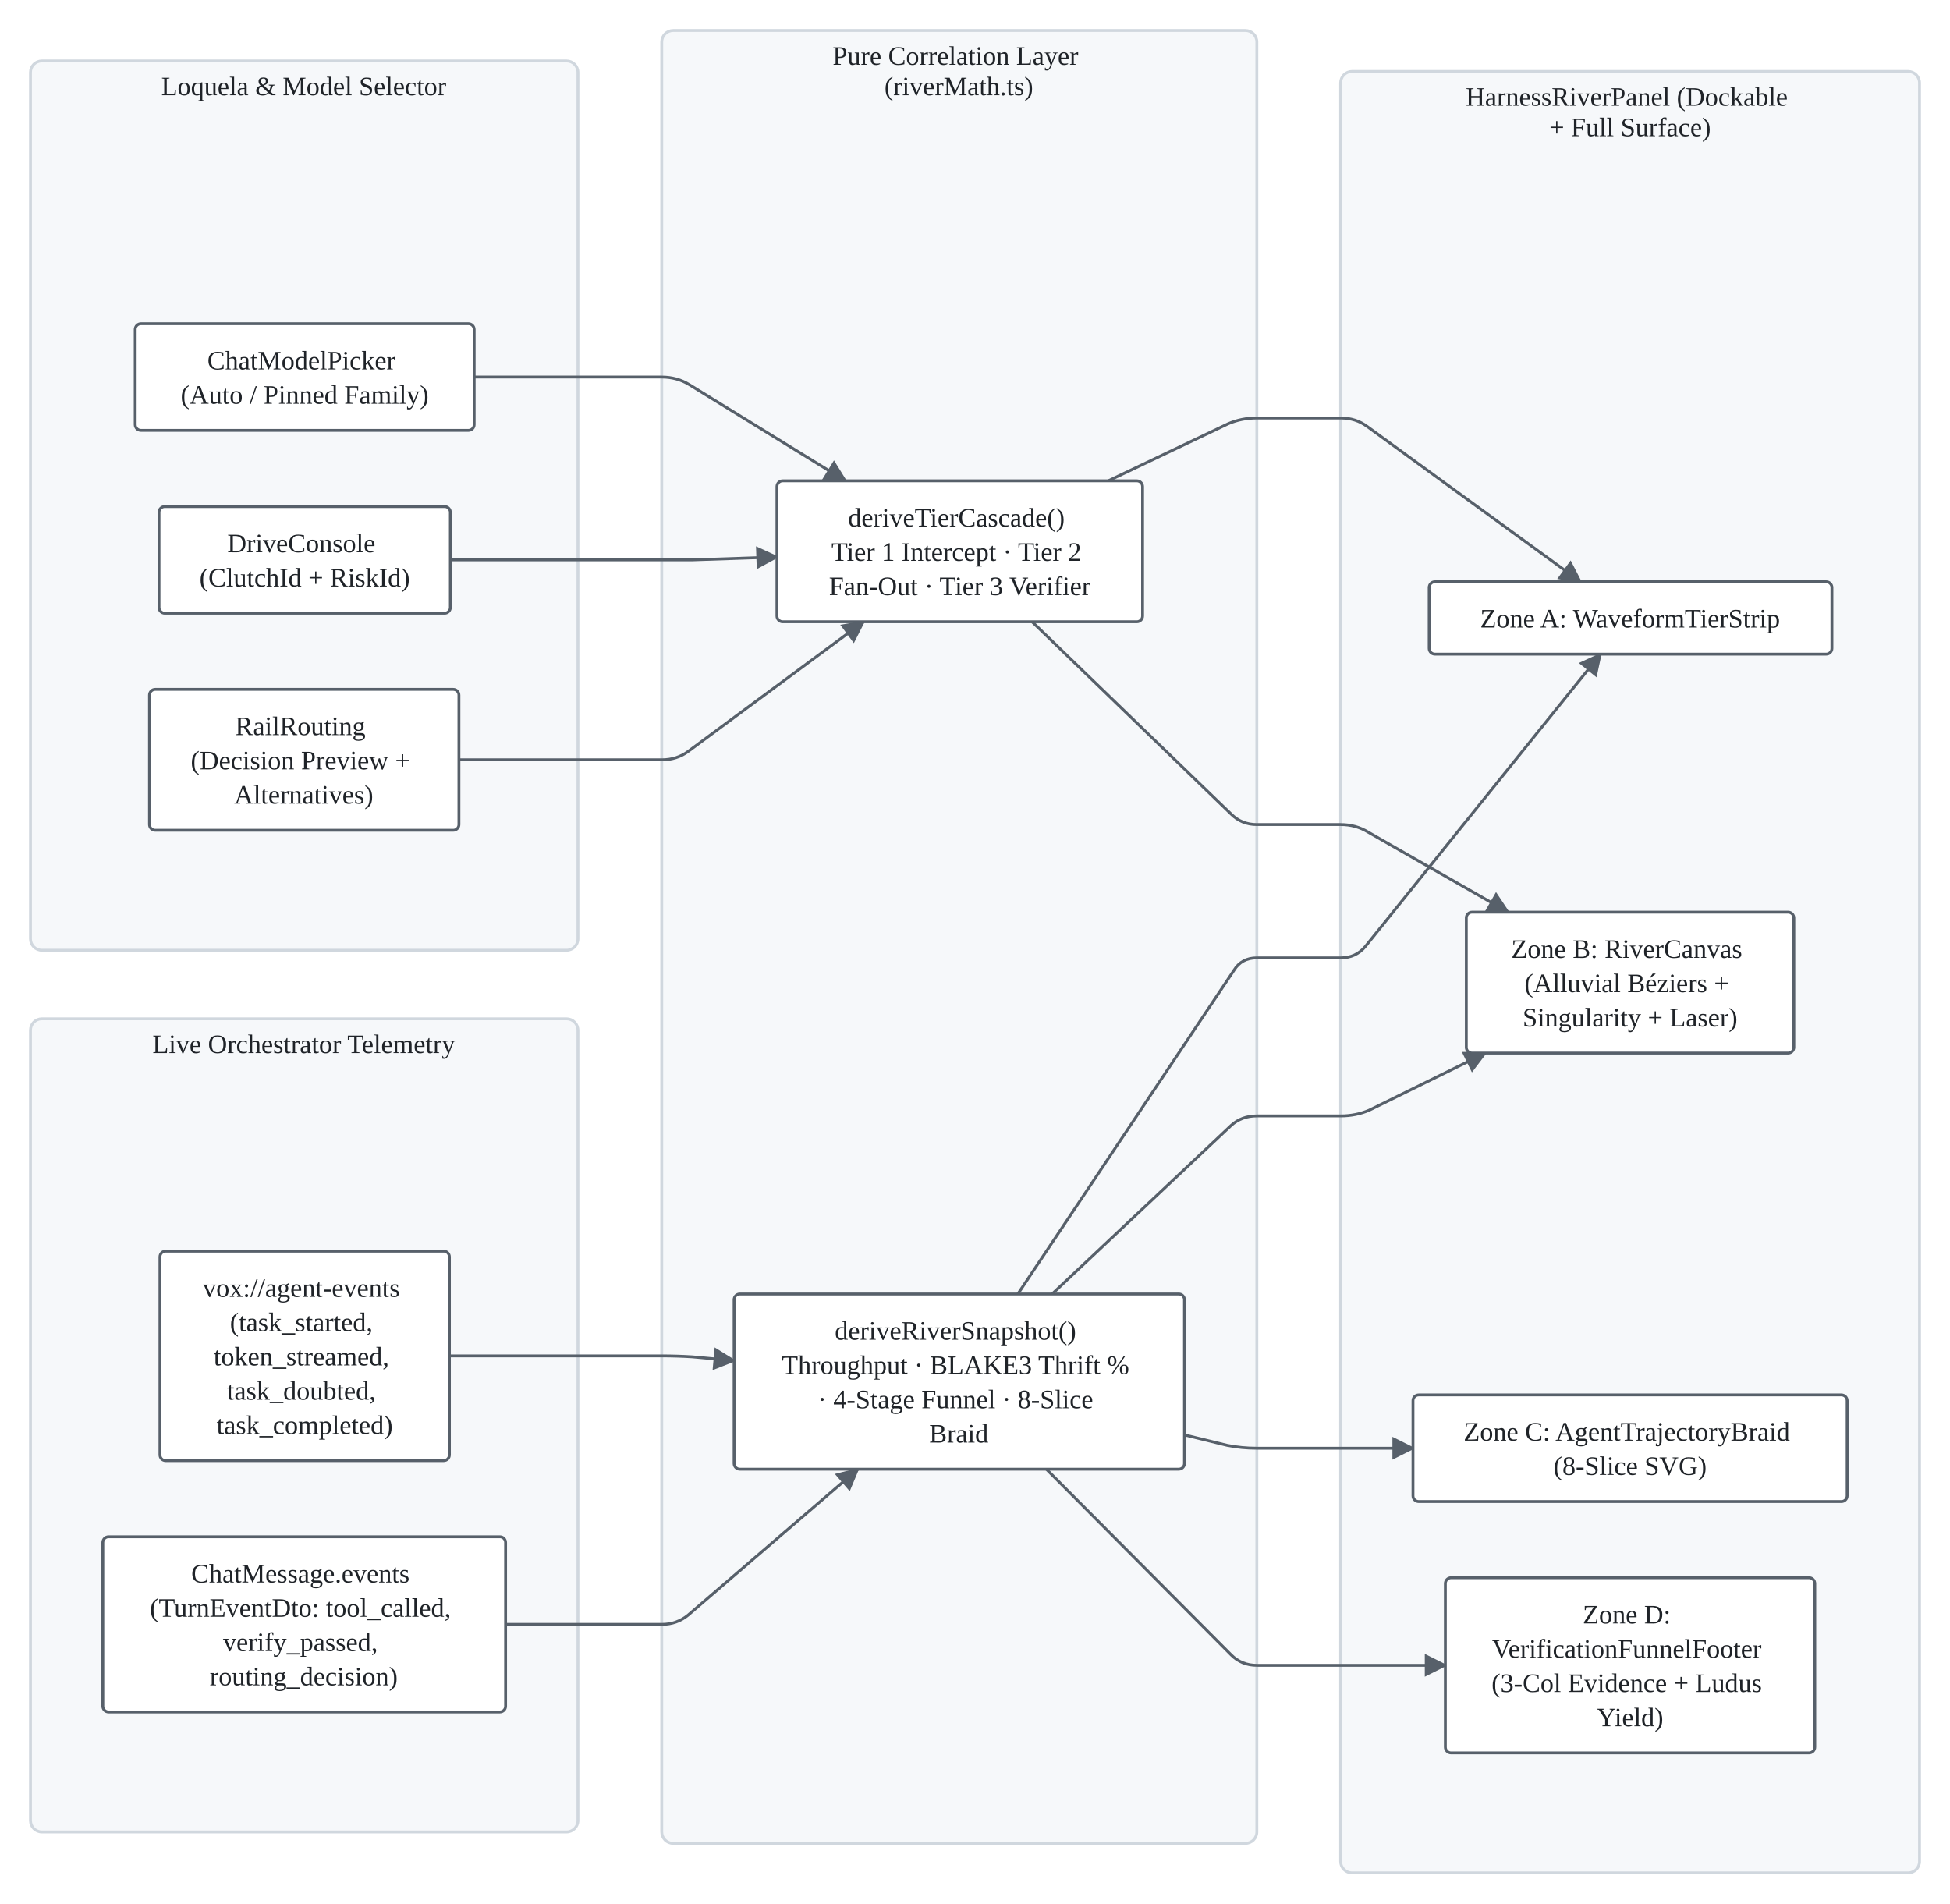
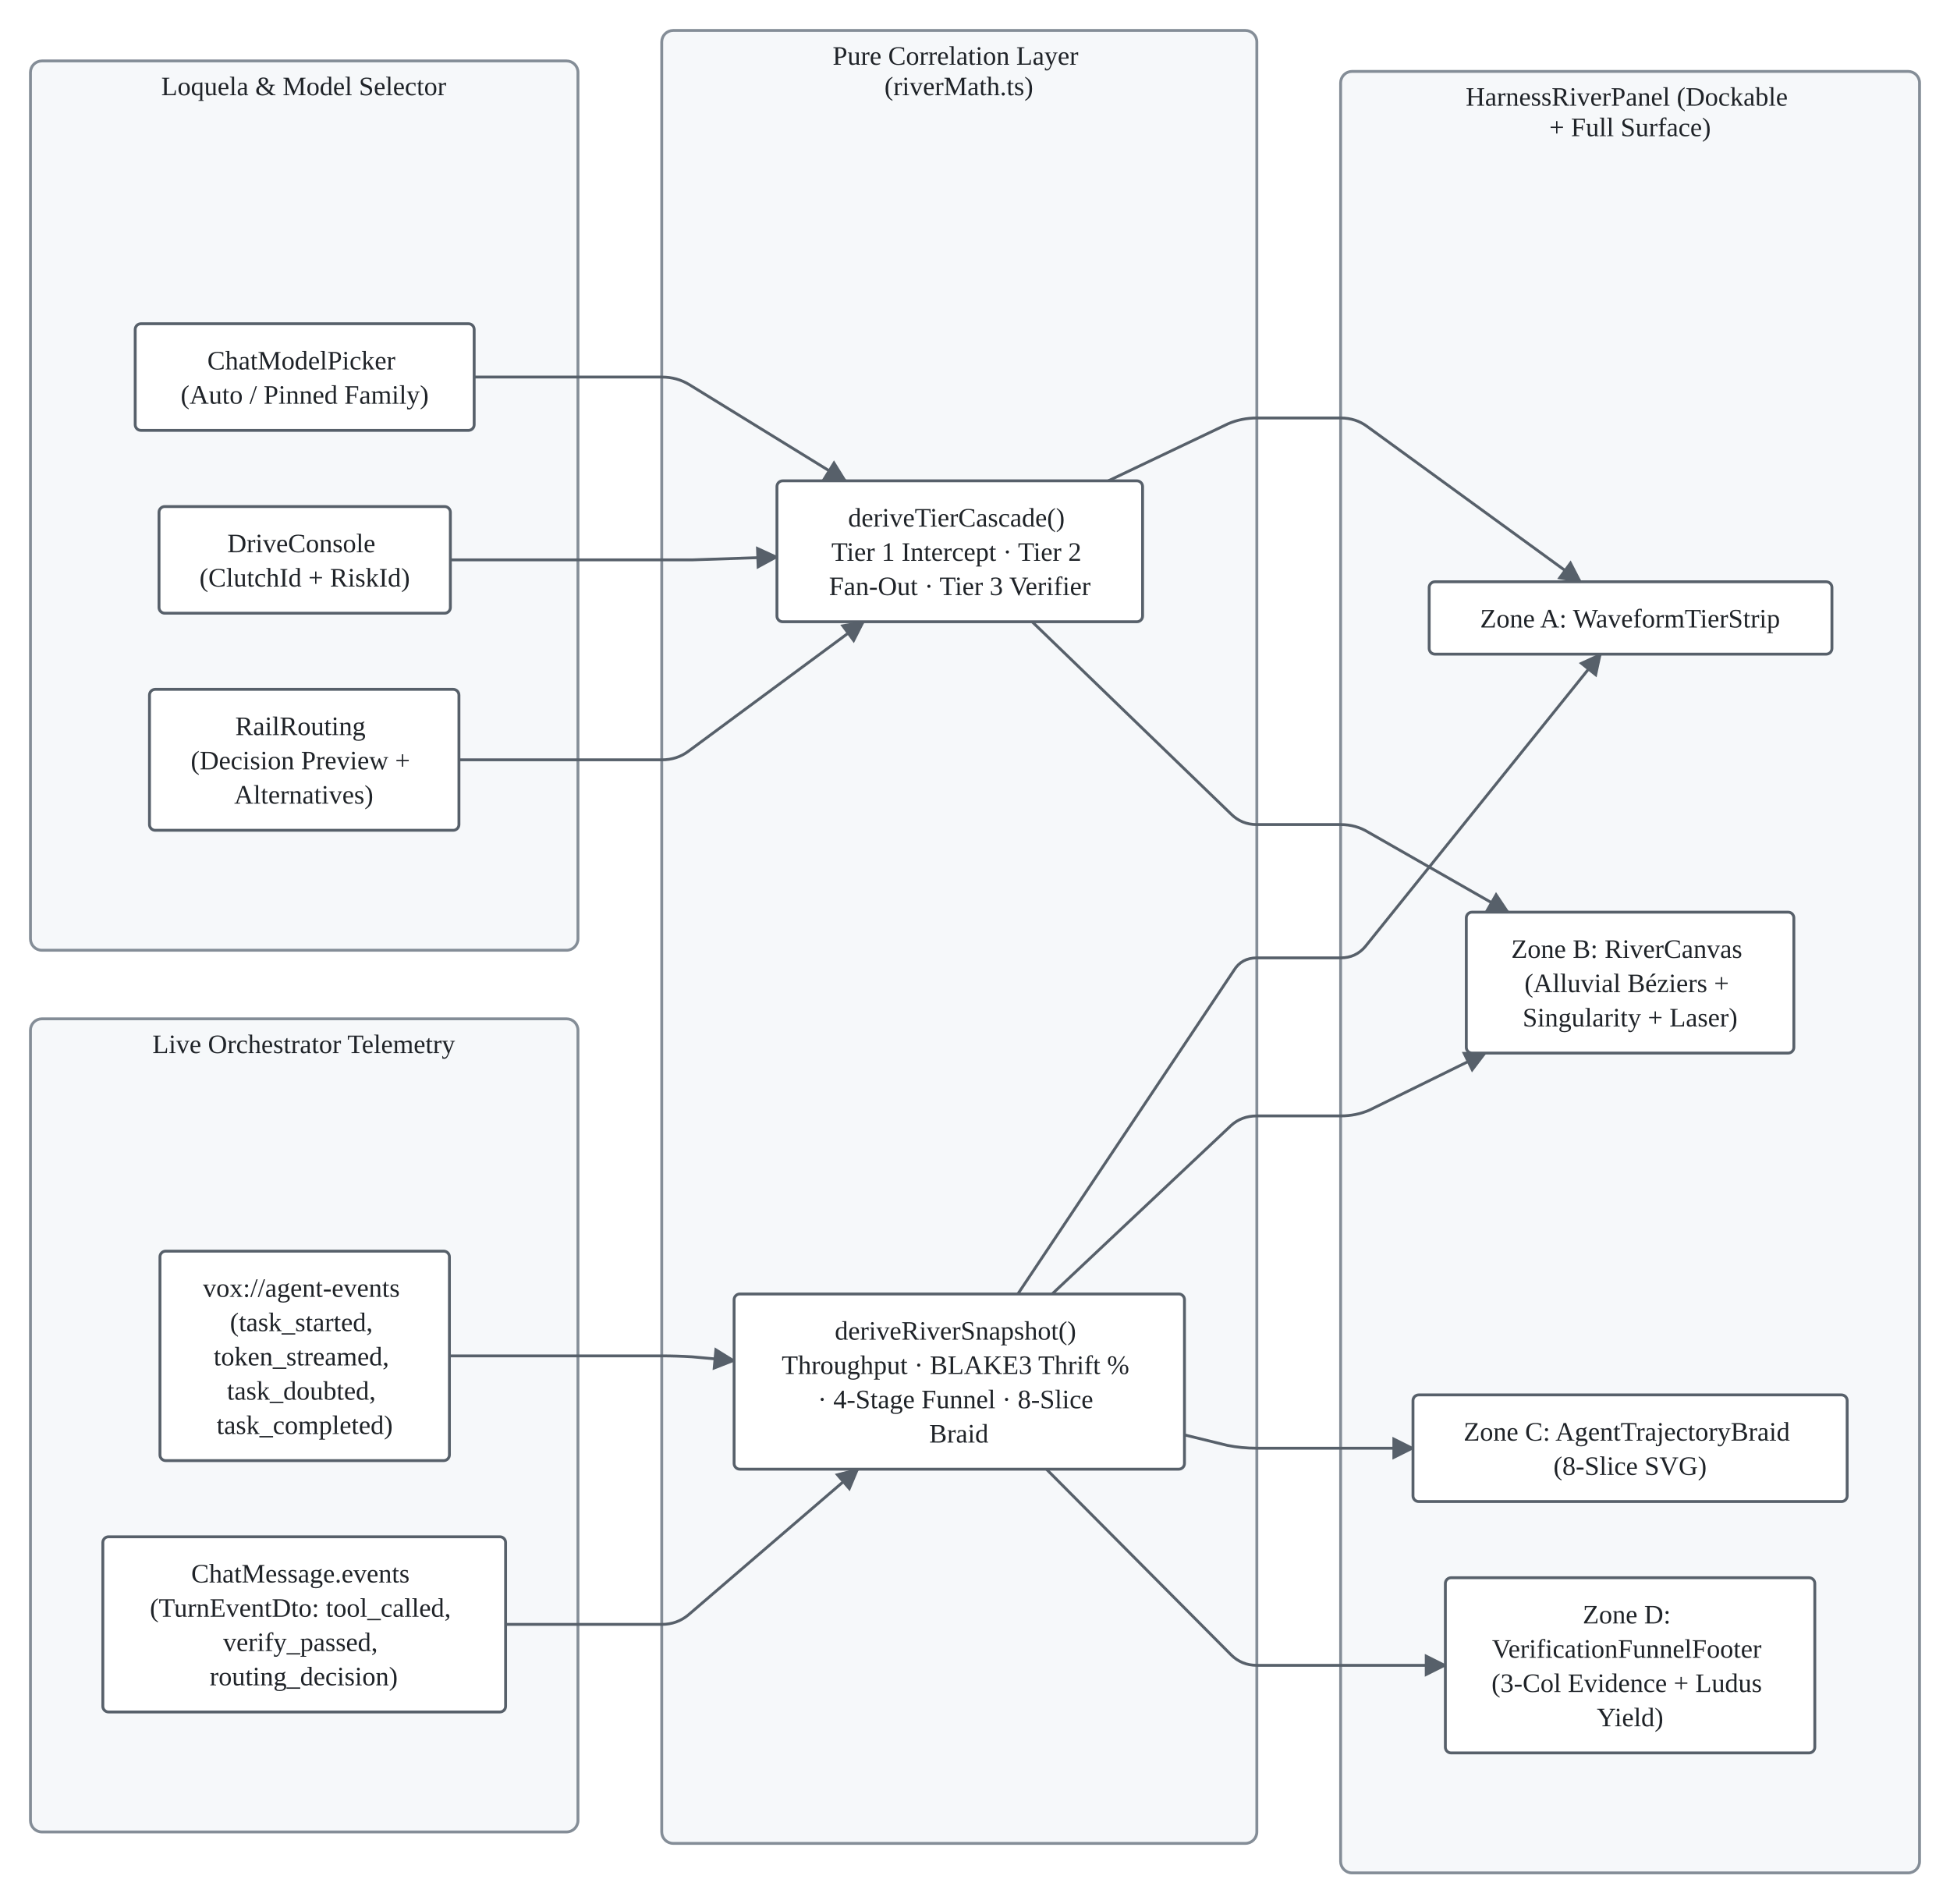
<svg xmlns="http://www.w3.org/2000/svg" viewBox="0 0 1024 999.5" role="img" aria-labelledby="vd-title vd-desc" class="vd-diagram" style="font-family:var(--vd-font,system-ui,sans-serif);font-size:14px">
  <defs>
    <marker id="vd-arrow" viewBox="0 0 10 10" refX="9" refY="5" markerWidth="8" markerHeight="8" orient="auto">
      <path d="M0 0L10 5L0 10z" style="fill:var(--vd-edge,#57606a)" />
    </marker>
  </defs>
  <g class="vd-containers">
-     <rect class="vd-container" x="16" y="32" width="287.5" height="467" rx="6" style="fill:var(--vd-container-fill,#f6f8fa);stroke:var(--vd-container-stroke,#d0d7de);stroke-width:1.5" />
+     <rect class="vd-container" x="16" y="32" width="287.5" height="467" rx="6" style="fill:var(--vd-container-fill,#f6f8fa);stroke:var(--vd-container-stroke,#848d97);stroke-width:1.5" />
    <text class="vd-container-label" x="159.5" y="50" text-anchor="middle" style="fill:var(--vd-text,#1f2328);stroke:none">
      <tspan x="159.5" dy="0">Loquela &amp; Model Selector</tspan>
    </text>
-     <rect class="vd-container" x="16" y="535" width="287.5" height="427" rx="6" style="fill:var(--vd-container-fill,#f6f8fa);stroke:var(--vd-container-stroke,#d0d7de);stroke-width:1.5" />
+     <rect class="vd-container" x="16" y="535" width="287.5" height="427" rx="6" style="fill:var(--vd-container-fill,#f6f8fa);stroke:var(--vd-container-stroke,#848d97);stroke-width:1.5" />
    <text class="vd-container-label" x="159.5" y="553" text-anchor="middle" style="fill:var(--vd-text,#1f2328);stroke:none">
      <tspan x="159.5" dy="0">Live Orchestrator Telemetry</tspan>
    </text>
-     <rect class="vd-container" x="347.5" y="16" width="312.5" height="952" rx="6" style="fill:var(--vd-container-fill,#f6f8fa);stroke:var(--vd-container-stroke,#d0d7de);stroke-width:1.5" />
+     <rect class="vd-container" x="347.5" y="16" width="312.5" height="952" rx="6" style="fill:var(--vd-container-fill,#f6f8fa);stroke:var(--vd-container-stroke,#848d97);stroke-width:1.5" />
    <text class="vd-container-label" x="503.5" y="34" text-anchor="middle" style="fill:var(--vd-text,#1f2328);stroke:none">
      <tspan x="503.5" dy="0">Pure Correlation Layer</tspan>
      <tspan x="503.5" dy="16">(riverMath.ts)</tspan>
    </text>
-     <rect class="vd-container" x="704" y="37.5" width="304" height="946" rx="6" style="fill:var(--vd-container-fill,#f6f8fa);stroke:var(--vd-container-stroke,#d0d7de);stroke-width:1.5" />
+     <rect class="vd-container" x="704" y="37.5" width="304" height="946" rx="6" style="fill:var(--vd-container-fill,#f6f8fa);stroke:var(--vd-container-stroke,#848d97);stroke-width:1.5" />
    <text class="vd-container-label" x="856" y="55.5" text-anchor="middle" style="fill:var(--vd-text,#1f2328);stroke:none">
      <tspan x="856" dy="0">HarnessRiverPanel (Dockable</tspan>
      <tspan x="856" dy="16">+ Full Surface)</tspan>
    </text>
  </g>
  <g class="vd-edges" style="fill:none;stroke:var(--vd-edge,#57606a);stroke-width:1.5">
    <path class="vd-edge" d="M249 198L295.5 198L325.5 198L347.5 198Q355.5 198 362 202L444 252.5" marker-end="url(#vd-arrow)" />
    <path class="vd-edge" d="M236.5 294L295.5 294L325.5 294L347.5 294Q355.5 294 363.5 294L408 292.5" marker-end="url(#vd-arrow)" />
    <path class="vd-edge" d="M241 399L295.5 399L325.5 399L347.5 399Q355.5 399 361.5 394.5L453.5 326.5" marker-end="url(#vd-arrow)" />
    <path class="vd-edge" d="M236 712L295.5 712L325.5 712L347.5 712Q355.5 712 363.5 712.5L385.5 714.5" marker-end="url(#vd-arrow)" />
    <path class="vd-edge" d="M265.5 853L295.5 853L325.5 853L347.5 853Q355.5 853 361.5 848L450.5 771.5" marker-end="url(#vd-arrow)" />
    <path class="vd-edge" d="M582 252.5L645 222.5Q652 219.5 660 219.5L682 219.5L704 219.5Q712 219.5 718 224L830 305.5" marker-end="url(#vd-arrow)" />
    <path class="vd-edge" d="M542 326.5L646.5 427.5Q652 433 660 433L682 433L704 433Q712 433 718.5 437L792 479" marker-end="url(#vd-arrow)" />
    <path class="vd-edge" d="M534.5 679.5L648 509.5Q652 503 660 503L682 503L704 503Q712 503 717 497L840.5 343.5" marker-end="url(#vd-arrow)" />
    <path class="vd-edge" d="M552.5 679.5L646.5 591Q652 586 660 586L682 586L704 586Q712 586 719 583L780 553" marker-end="url(#vd-arrow)" />
    <path class="vd-edge" d="M622 753.5L644.5 759Q652 760.5 660 760.5L682 760.5L712 760.5L742 760.5" marker-end="url(#vd-arrow)" />
    <path class="vd-edge" d="M549.5 771.5L646.5 869Q652 874.5 660 874.5L682 874.5L712 874.5L759 874.5" marker-end="url(#vd-arrow)" />
  </g>
  <g class="vd-nodes">
    <g class="vd-node">
      <rect class="vd-node-shape" x="71" y="170" width="178" height="56" rx="3" style="fill:var(--vd-node-fill,#fff);stroke:var(--vd-node-stroke,#57606a);stroke-width:1.5" />
      <text class="vd-label" x="160" y="194" text-anchor="middle" style="fill:var(--vd-text,#1f2328);stroke:none">
        <tspan x="160" dy="0">ChatModelPicker</tspan>
        <tspan x="160" dy="18">(Auto / Pinned Family)</tspan>
      </text>
    </g>
    <g class="vd-node">
      <rect class="vd-node-shape" x="83.5" y="266" width="153" height="56" rx="3" style="fill:var(--vd-node-fill,#fff);stroke:var(--vd-node-stroke,#57606a);stroke-width:1.5" />
      <text class="vd-label" x="160" y="290" text-anchor="middle" style="fill:var(--vd-text,#1f2328);stroke:none">
        <tspan x="160" dy="0">DriveConsole</tspan>
        <tspan x="160" dy="18">(ClutchId + RiskId)</tspan>
      </text>
    </g>
    <g class="vd-node">
      <rect class="vd-node-shape" x="78.5" y="362" width="162.5" height="74" rx="3" style="fill:var(--vd-node-fill,#fff);stroke:var(--vd-node-stroke,#57606a);stroke-width:1.5" />
      <text class="vd-label" x="159.5" y="386" text-anchor="middle" style="fill:var(--vd-text,#1f2328);stroke:none">
        <tspan x="159.5" dy="0">RailRouting</tspan>
        <tspan x="159.5" dy="18">(Decision Preview +</tspan>
        <tspan x="159.5" dy="18">Alternatives)</tspan>
      </text>
    </g>
    <g class="vd-node">
      <rect class="vd-node-shape" x="84" y="657" width="152" height="110" rx="3" style="fill:var(--vd-node-fill,#fff);stroke:var(--vd-node-stroke,#57606a);stroke-width:1.5" />
      <text class="vd-label" x="160" y="681" text-anchor="middle" style="fill:var(--vd-text,#1f2328);stroke:none">
        <tspan x="160" dy="0">vox://agent-events</tspan>
        <tspan x="160" dy="18">(task_started,</tspan>
        <tspan x="160" dy="18">token_streamed,</tspan>
        <tspan x="160" dy="18">task_doubted,</tspan>
        <tspan x="160" dy="18">task_completed)</tspan>
      </text>
    </g>
    <g class="vd-node">
      <rect class="vd-node-shape" x="54" y="807" width="211.5" height="92" rx="3" style="fill:var(--vd-node-fill,#fff);stroke:var(--vd-node-stroke,#57606a);stroke-width:1.5" />
      <text class="vd-label" x="159.5" y="831" text-anchor="middle" style="fill:var(--vd-text,#1f2328);stroke:none">
        <tspan x="159.5" dy="0">ChatMessage.events</tspan>
        <tspan x="159.5" dy="18">(TurnEventDto: tool_called,</tspan>
        <tspan x="159.5" dy="18">verify_passed,</tspan>
        <tspan x="159.5" dy="18">routing_decision)</tspan>
      </text>
    </g>
    <g class="vd-node">
      <rect class="vd-node-shape" x="408" y="252.5" width="192" height="74" rx="3" style="fill:var(--vd-node-fill,#fff);stroke:var(--vd-node-stroke,#57606a);stroke-width:1.5" />
      <text class="vd-label" x="504" y="276.5" text-anchor="middle" style="fill:var(--vd-text,#1f2328);stroke:none">
        <tspan x="504" dy="0">deriveTierCascade()</tspan>
        <tspan x="504" dy="18">Tier 1 Intercept · Tier 2</tspan>
        <tspan x="504" dy="18">Fan-Out · Tier 3 Verifier</tspan>
      </text>
    </g>
    <g class="vd-node">
      <rect class="vd-node-shape" x="385.5" y="679.5" width="236.5" height="92" rx="3" style="fill:var(--vd-node-fill,#fff);stroke:var(--vd-node-stroke,#57606a);stroke-width:1.5" />
      <text class="vd-label" x="503.5" y="703.5" text-anchor="middle" style="fill:var(--vd-text,#1f2328);stroke:none">
        <tspan x="503.5" dy="0">deriveRiverSnapshot()</tspan>
        <tspan x="503.5" dy="18">Throughput · BLAKE3 Thrift %</tspan>
        <tspan x="503.5" dy="18">· 4-Stage Funnel · 8-Slice</tspan>
        <tspan x="503.5" dy="18">Braid</tspan>
      </text>
    </g>
    <g class="vd-node">
      <rect class="vd-node-shape" x="750.5" y="305.5" width="211.5" height="38" rx="3" style="fill:var(--vd-node-fill,#fff);stroke:var(--vd-node-stroke,#57606a);stroke-width:1.5" />
      <text class="vd-label" x="856" y="329.5" text-anchor="middle" style="fill:var(--vd-text,#1f2328);stroke:none">
        <tspan x="856" dy="0">Zone A: WaveformTierStrip</tspan>
      </text>
    </g>
    <g class="vd-node">
      <rect class="vd-node-shape" x="770" y="479" width="172" height="74" rx="3" style="fill:var(--vd-node-fill,#fff);stroke:var(--vd-node-stroke,#57606a);stroke-width:1.5" />
      <text class="vd-label" x="856" y="503" text-anchor="middle" style="fill:var(--vd-text,#1f2328);stroke:none">
        <tspan x="856" dy="0">Zone B: RiverCanvas</tspan>
        <tspan x="856" dy="18">(Alluvial Béziers +</tspan>
        <tspan x="856" dy="18">Singularity + Laser)</tspan>
      </text>
    </g>
    <g class="vd-node">
      <rect class="vd-node-shape" x="742" y="732.5" width="228" height="56" rx="3" style="fill:var(--vd-node-fill,#fff);stroke:var(--vd-node-stroke,#57606a);stroke-width:1.5" />
      <text class="vd-label" x="856" y="756.5" text-anchor="middle" style="fill:var(--vd-text,#1f2328);stroke:none">
        <tspan x="856" dy="0">Zone C: AgentTrajectoryBraid</tspan>
        <tspan x="856" dy="18">(8-Slice SVG)</tspan>
      </text>
    </g>
    <g class="vd-node">
      <rect class="vd-node-shape" x="759" y="828.5" width="194" height="92" rx="3" style="fill:var(--vd-node-fill,#fff);stroke:var(--vd-node-stroke,#57606a);stroke-width:1.5" />
      <text class="vd-label" x="856" y="852.5" text-anchor="middle" style="fill:var(--vd-text,#1f2328);stroke:none">
        <tspan x="856" dy="0">Zone D:</tspan>
        <tspan x="856" dy="18">VerificationFunnelFooter</tspan>
        <tspan x="856" dy="18">(3-Col Evidence + Ludus</tspan>
        <tspan x="856" dy="18">Yield)</tspan>
      </text>
    </g>
  </g>
</svg>
